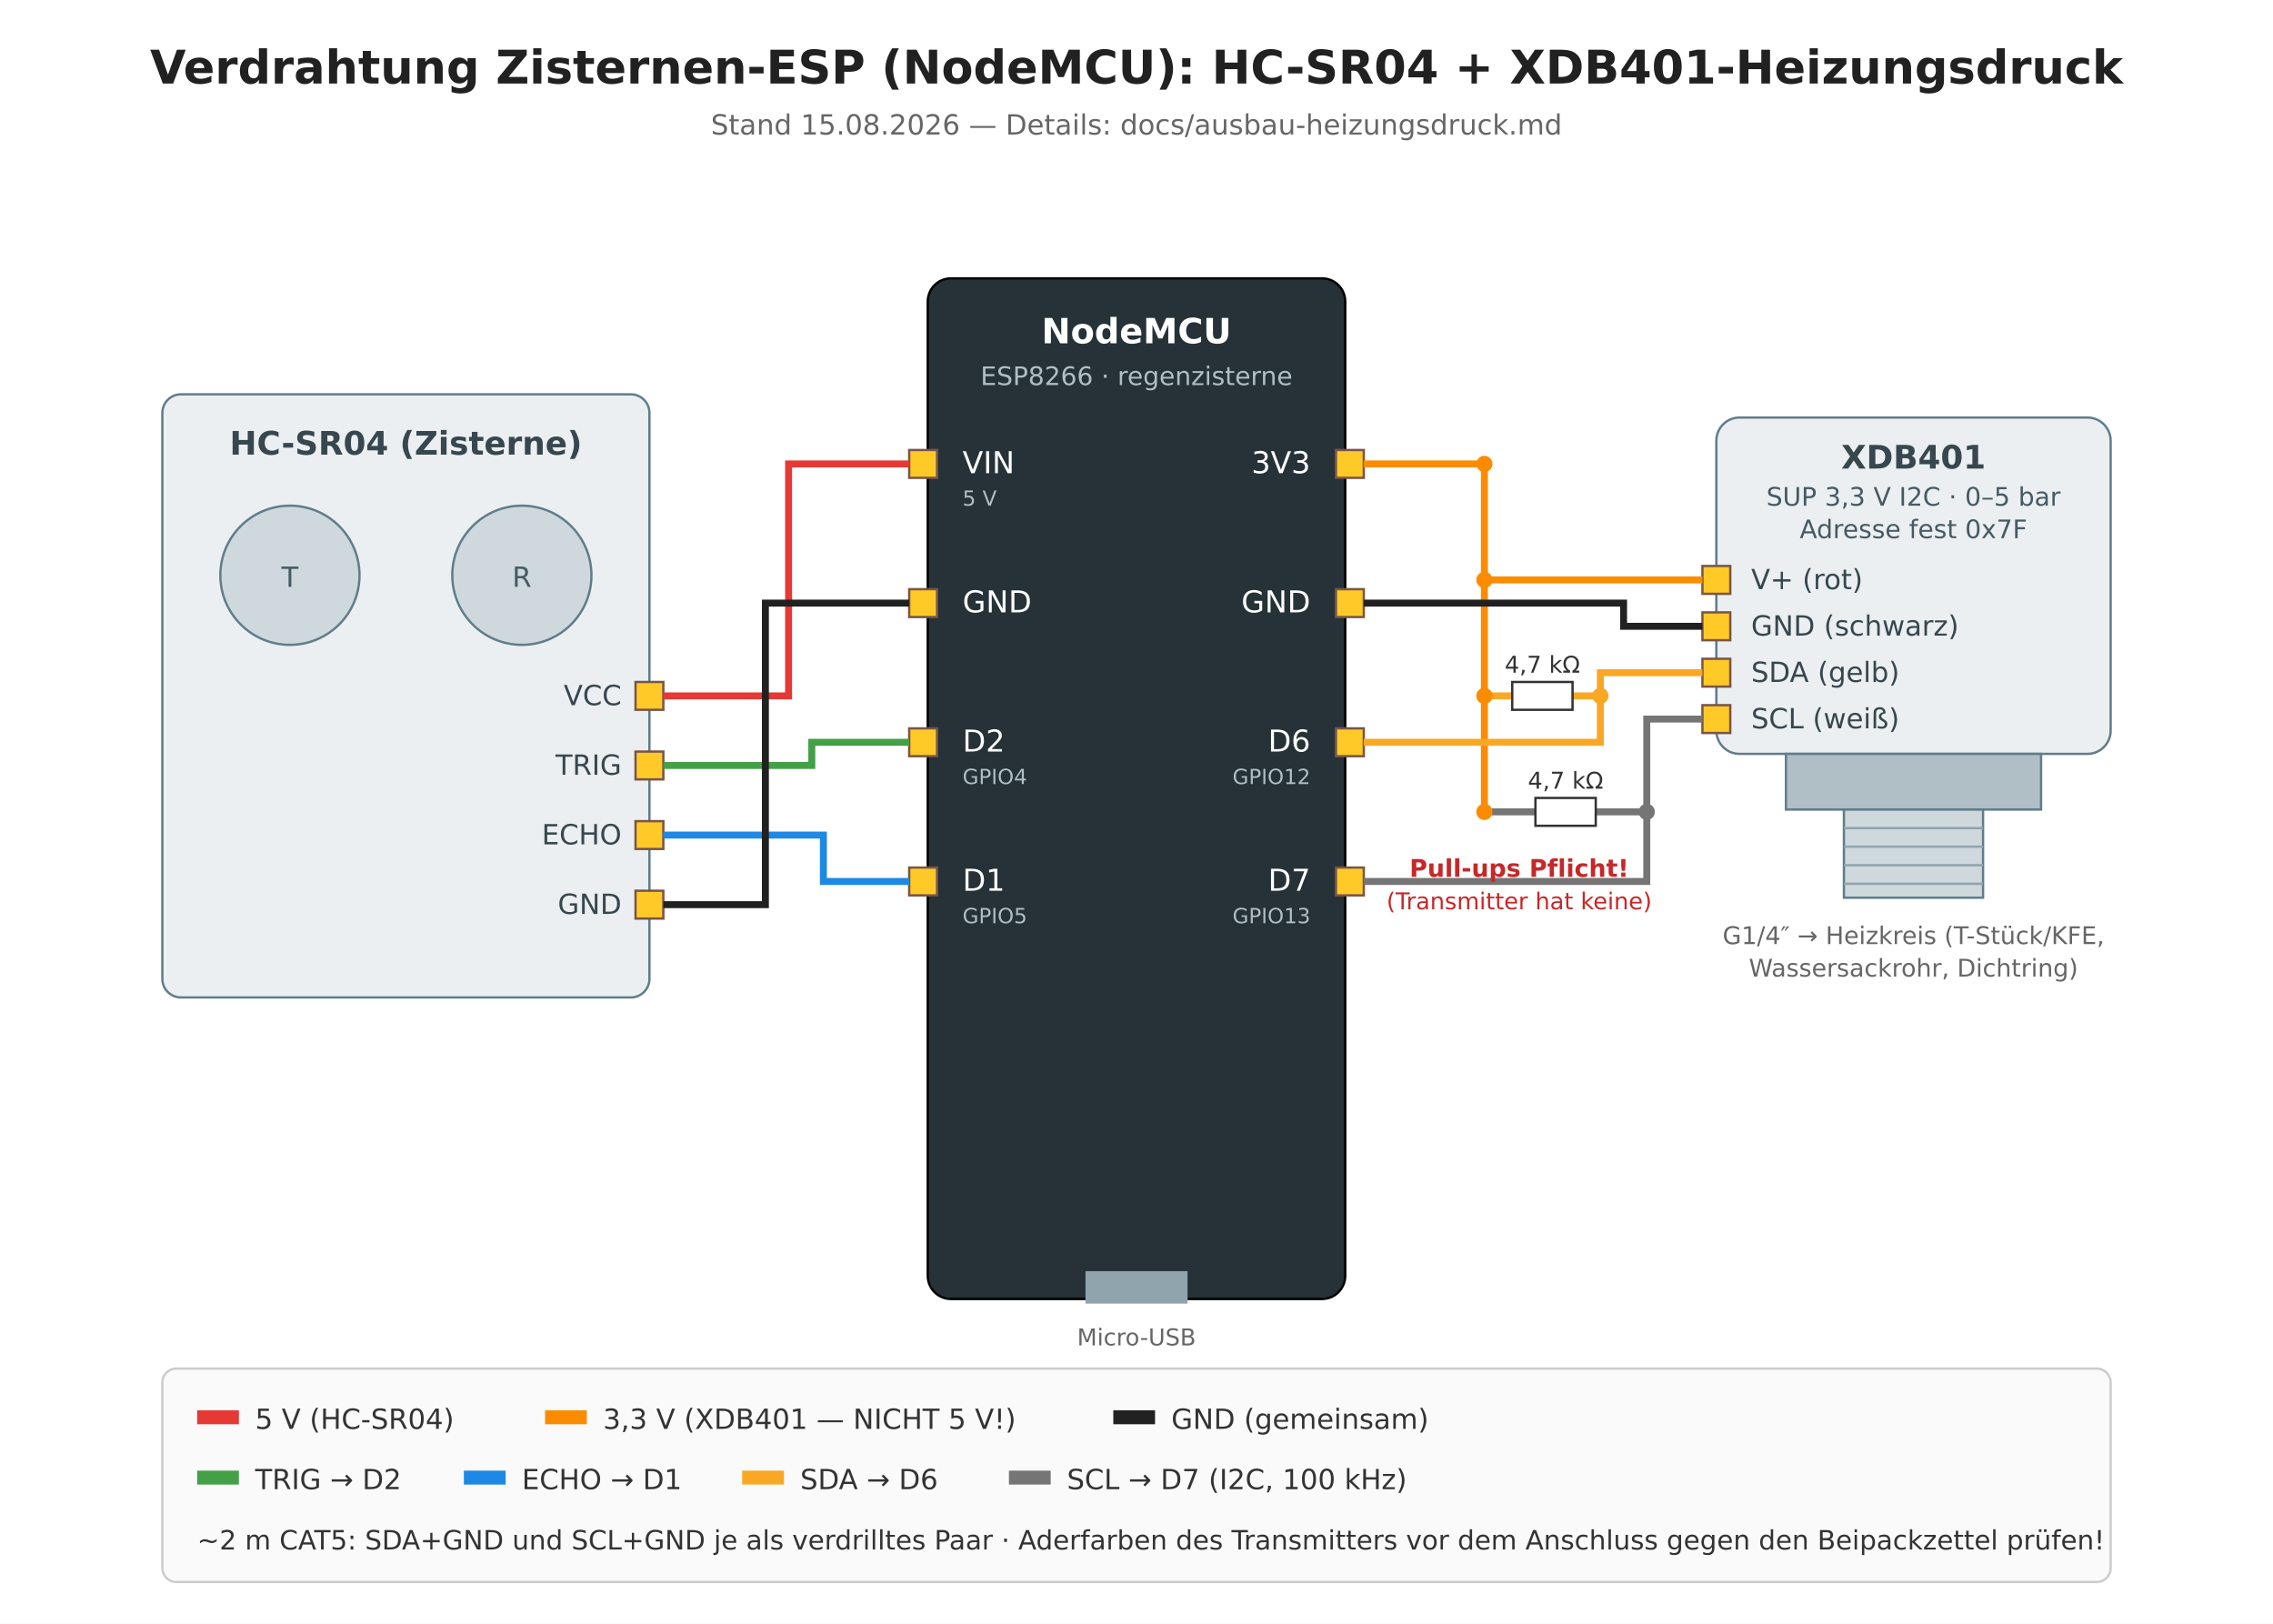
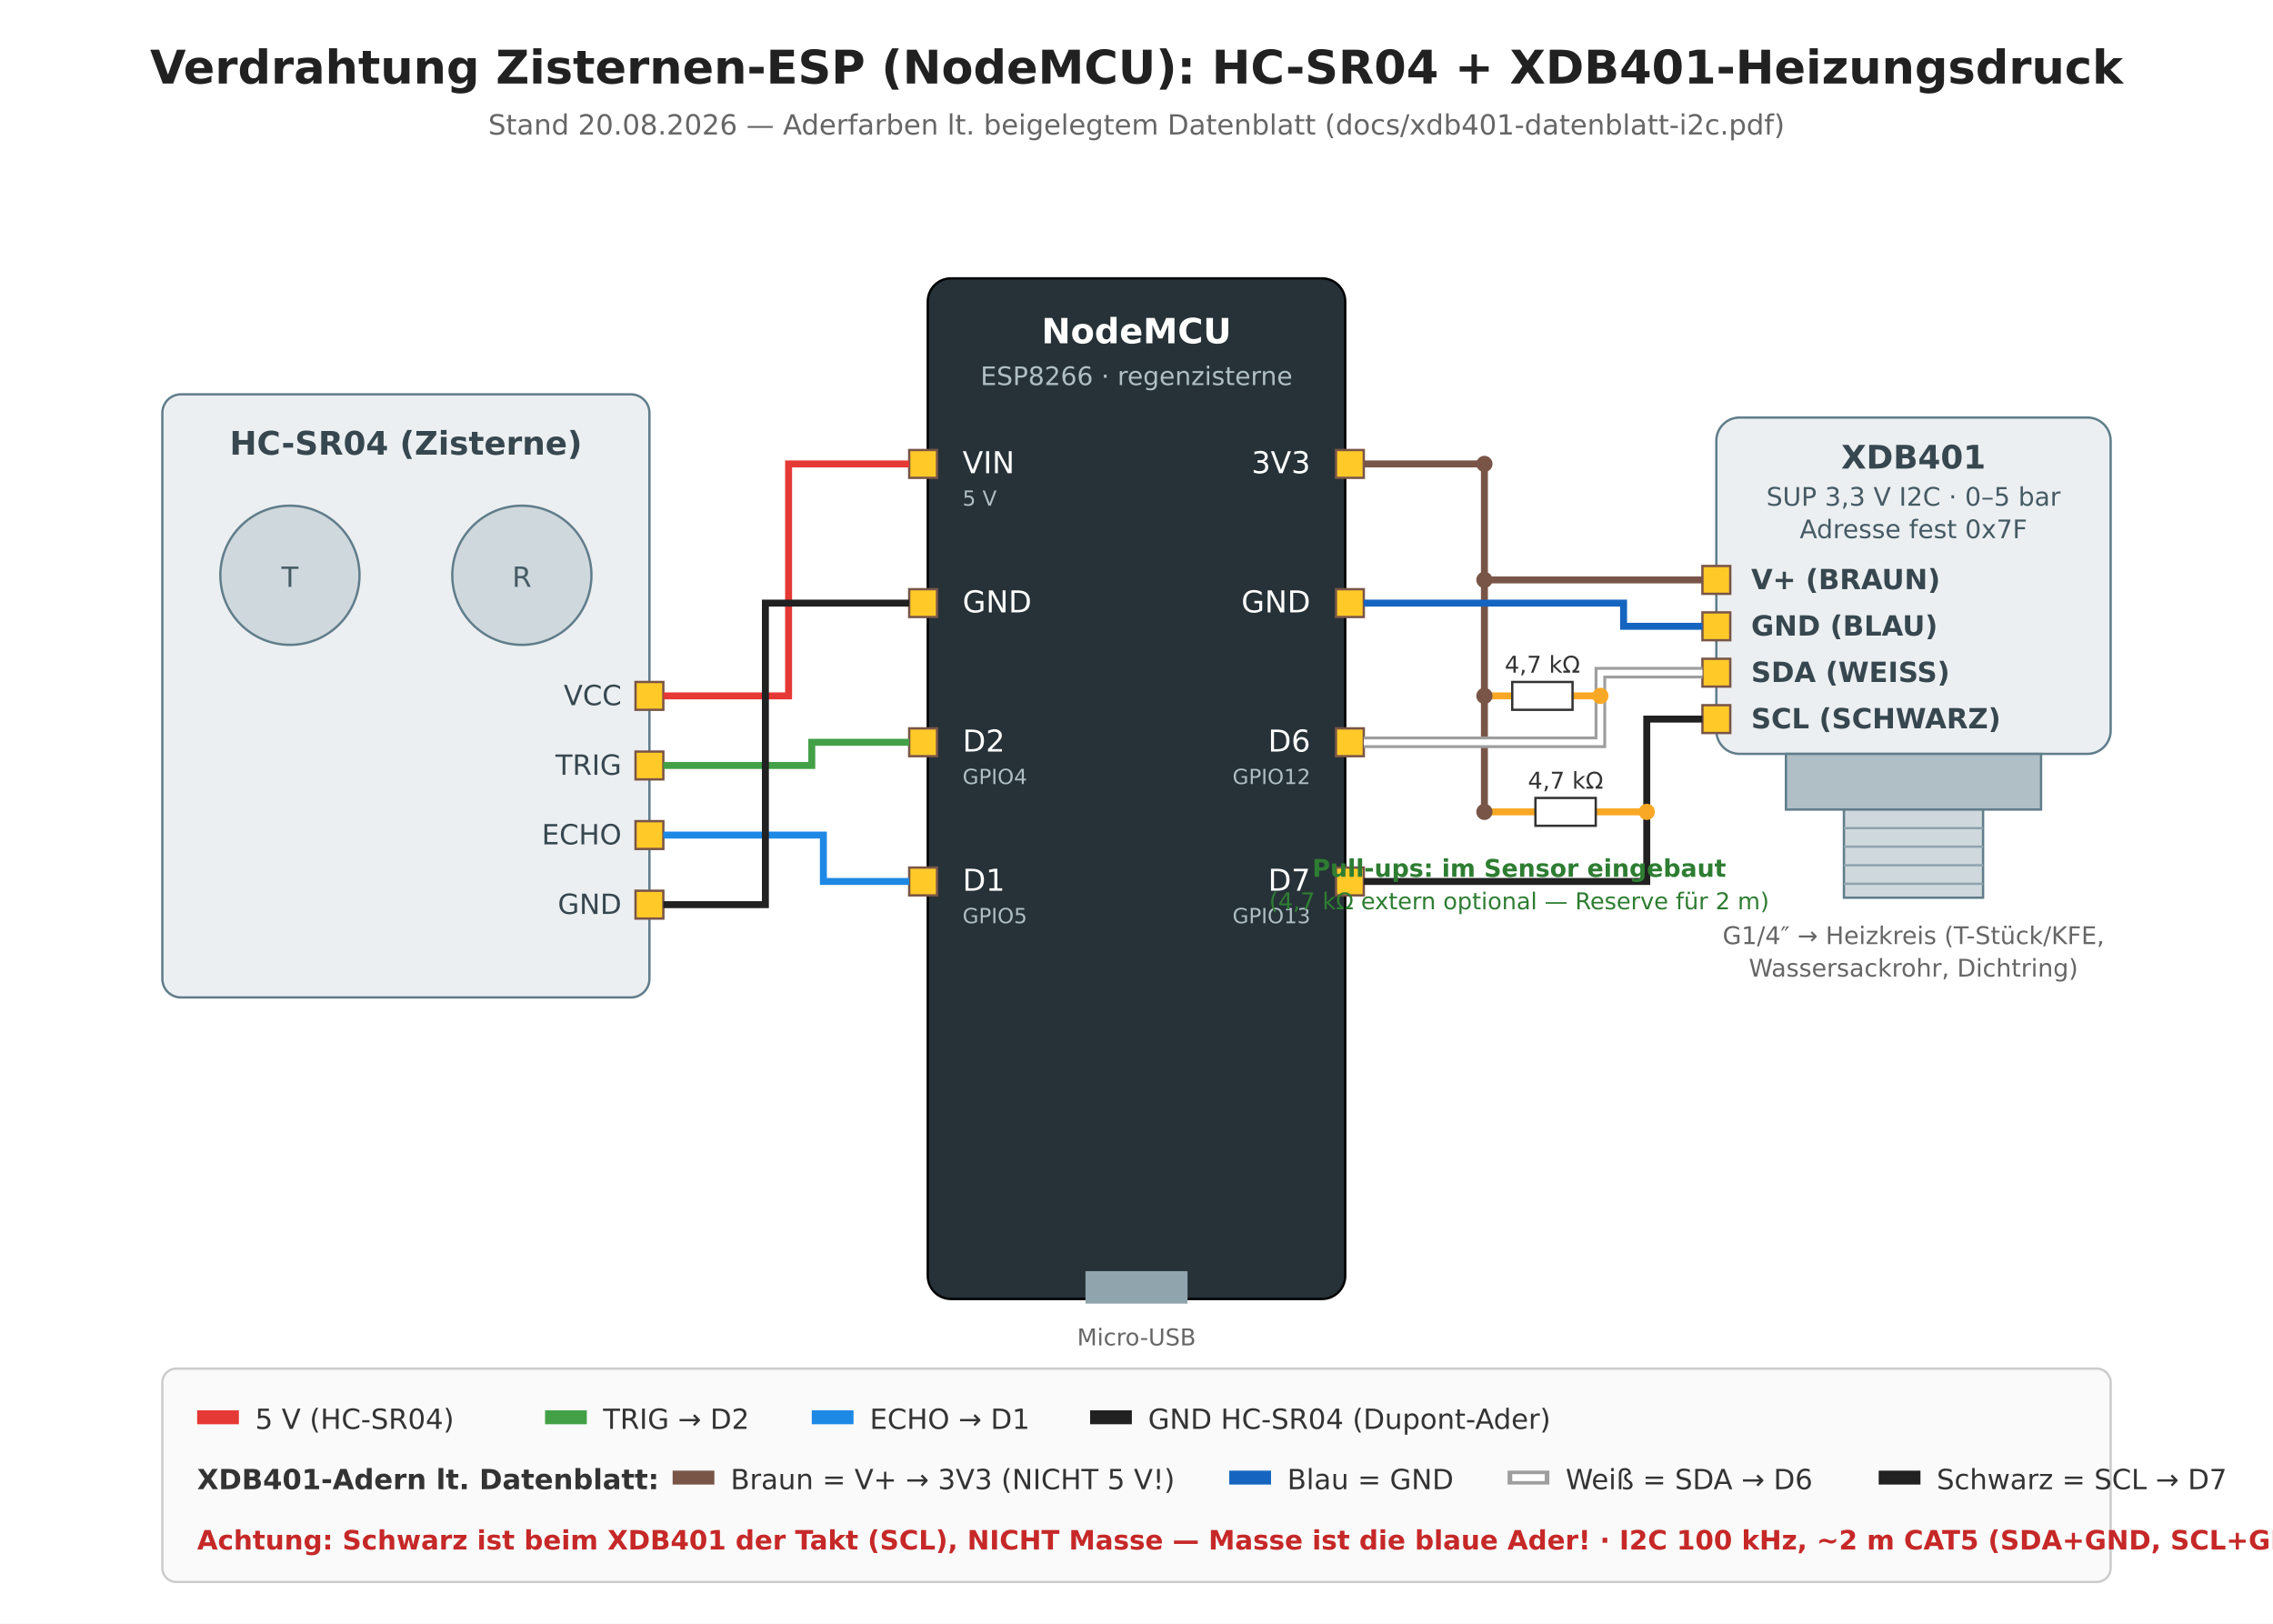
<svg xmlns="http://www.w3.org/2000/svg" width="980" height="700" viewBox="0 0 980 700" font-family="DejaVu Sans, Arial, sans-serif">
  <rect width="980" height="700" fill="#ffffff" />
  <text x="490" y="36" text-anchor="middle" font-size="20" font-weight="bold" fill="#212121">Verdrahtung Zisternen-ESP (NodeMCU): HC-SR04 + XDB401-Heizungsdruck</text>
-   <text x="490" y="58" text-anchor="middle" font-size="12" fill="#666">Stand 15.08.2026 — Details: docs/ausbau-heizungsdruck.md</text>
+   <text x="490" y="58" text-anchor="middle" font-size="12" fill="#666">Stand 20.08.2026 — Aderfarben lt. beigelegtem Datenblatt (docs/xdb401-datenblatt-i2c.pdf)</text>
  <rect x="400" y="120" width="180" height="440" rx="10" fill="#263238" stroke="#000" />
  <text x="490" y="148" text-anchor="middle" font-size="15" font-weight="bold" fill="#ffffff">NodeMCU</text>
  <text x="490" y="166" text-anchor="middle" font-size="11" fill="#b0bec5">ESP8266 · regenzisterne</text>
  <rect x="468" y="548" width="44" height="14" fill="#90a4ae" />
  <text x="490" y="580" text-anchor="middle" font-size="10" fill="#666">Micro-USB</text>
  <rect x="392" y="194" width="12" height="12" fill="#ffca28" stroke="#795548" />
  <text x="415" y="204" font-size="13" fill="#ffffff">VIN</text>
  <text x="415" y="218" font-size="9" fill="#b0bec5">5 V</text>
  <rect x="392" y="254" width="12" height="12" fill="#ffca28" stroke="#795548" />
  <text x="415" y="264" font-size="13" fill="#ffffff">GND</text>
  <rect x="392" y="314" width="12" height="12" fill="#ffca28" stroke="#795548" />
  <text x="415" y="324" font-size="13" fill="#ffffff">D2</text>
  <text x="415" y="338" font-size="9" fill="#b0bec5">GPIO4</text>
  <rect x="392" y="374" width="12" height="12" fill="#ffca28" stroke="#795548" />
  <text x="415" y="384" font-size="13" fill="#ffffff">D1</text>
  <text x="415" y="398" font-size="9" fill="#b0bec5">GPIO5</text>
  <rect x="576" y="194" width="12" height="12" fill="#ffca28" stroke="#795548" />
  <text x="565" y="204" text-anchor="end" font-size="13" fill="#ffffff">3V3</text>
  <rect x="576" y="254" width="12" height="12" fill="#ffca28" stroke="#795548" />
  <text x="565" y="264" text-anchor="end" font-size="13" fill="#ffffff">GND</text>
  <rect x="576" y="314" width="12" height="12" fill="#ffca28" stroke="#795548" />
  <text x="565" y="324" text-anchor="end" font-size="13" fill="#ffffff">D6</text>
  <text x="565" y="338" text-anchor="end" font-size="9" fill="#b0bec5">GPIO12</text>
  <rect x="576" y="374" width="12" height="12" fill="#ffca28" stroke="#795548" />
  <text x="565" y="384" text-anchor="end" font-size="13" fill="#ffffff">D7</text>
  <text x="565" y="398" text-anchor="end" font-size="9" fill="#b0bec5">GPIO13</text>
  <rect x="70" y="170" width="210" height="260" rx="8" fill="#eceff1" stroke="#607d8b" />
  <text x="175" y="196" text-anchor="middle" font-size="14" font-weight="bold" fill="#37474f">HC-SR04 (Zisterne)</text>
  <circle cx="125" cy="248" r="30" fill="#cfd8dc" stroke="#607d8b" />
  <circle cx="225" cy="248" r="30" fill="#cfd8dc" stroke="#607d8b" />
  <text x="125" y="253" text-anchor="middle" font-size="12" fill="#455a64">T</text>
  <text x="225" y="253" text-anchor="middle" font-size="12" fill="#455a64">R</text>
  <rect x="274" y="294" width="12" height="12" fill="#ffca28" stroke="#795548" />
  <text x="268" y="304" text-anchor="end" font-size="12" fill="#37474f">VCC</text>
  <rect x="274" y="324" width="12" height="12" fill="#ffca28" stroke="#795548" />
  <text x="268" y="334" text-anchor="end" font-size="12" fill="#37474f">TRIG</text>
  <rect x="274" y="354" width="12" height="12" fill="#ffca28" stroke="#795548" />
  <text x="268" y="364" text-anchor="end" font-size="12" fill="#37474f">ECHO</text>
  <rect x="274" y="384" width="12" height="12" fill="#ffca28" stroke="#795548" />
  <text x="268" y="394" text-anchor="end" font-size="12" fill="#37474f">GND</text>
  <path d="M286,300 H340 V200 H392" fill="none" stroke="#e53935" stroke-width="3" />
  <path d="M286,330 H350 V320 H392" fill="none" stroke="#43a047" stroke-width="3" />
  <path d="M286,360 H355 V380 H392" fill="none" stroke="#1e88e5" stroke-width="3" />
  <path d="M286,390 H330 V260 H392" fill="none" stroke="#212121" stroke-width="3" />
  <rect x="740" y="180" width="170" height="145" rx="10" fill="#eceff1" stroke="#607d8b" />
  <text x="825" y="202" text-anchor="middle" font-size="14" font-weight="bold" fill="#37474f">XDB401</text>
  <text x="825" y="218" text-anchor="middle" font-size="11" fill="#455a64">SUP 3,3 V I2C · 0–5 bar</text>
  <text x="825" y="232" text-anchor="middle" font-size="11" fill="#455a64">Adresse fest 0x7F</text>
  <rect x="734" y="244" width="12" height="12" fill="#ffca28" stroke="#795548" />
-   <text x="755" y="254" font-size="12" fill="#37474f">V+ (rot)</text>
+   <text x="755" y="254" font-size="12" font-weight="bold" fill="#37474f">V+ (BRAUN)</text>
  <rect x="734" y="264" width="12" height="12" fill="#ffca28" stroke="#795548" />
-   <text x="755" y="274" font-size="12" fill="#37474f">GND (schwarz)</text>
+   <text x="755" y="274" font-size="12" font-weight="bold" fill="#37474f">GND (BLAU)</text>
  <rect x="734" y="284" width="12" height="12" fill="#ffca28" stroke="#795548" />
-   <text x="755" y="294" font-size="12" fill="#37474f">SDA (gelb)</text>
+   <text x="755" y="294" font-size="12" font-weight="bold" fill="#37474f">SDA (WEISS)</text>
  <rect x="734" y="304" width="12" height="12" fill="#ffca28" stroke="#795548" />
-   <text x="755" y="314" font-size="12" fill="#37474f">SCL (weiß)</text>
+   <text x="755" y="314" font-size="12" font-weight="bold" fill="#37474f">SCL (SCHWARZ)</text>
  <rect x="770" y="325" width="110" height="24" fill="#b0bec5" stroke="#607d8b" />
  <rect x="795" y="349" width="60" height="38" fill="#cfd8dc" stroke="#607d8b" />
  <line x1="795" y1="357" x2="855" y2="357" stroke="#90a4ae" />
  <line x1="795" y1="365" x2="855" y2="365" stroke="#90a4ae" />
  <line x1="795" y1="373" x2="855" y2="373" stroke="#90a4ae" />
  <line x1="795" y1="381" x2="855" y2="381" stroke="#90a4ae" />
  <text x="825" y="407" text-anchor="middle" font-size="10.5" fill="#666">G1/4″ → Heizkreis (T-Stück/KFE,</text>
  <text x="825" y="421" text-anchor="middle" font-size="10.5" fill="#666">Wassersackrohr, Dichtring)</text>
-   <path d="M588,200 H640" fill="none" stroke="#fb8c00" stroke-width="3" />
-   <path d="M640,200 V350" fill="none" stroke="#fb8c00" stroke-width="3" />
-   <path d="M640,250 H734" fill="none" stroke="#fb8c00" stroke-width="3" />
-   <path d="M588,260 H700 V270 H734" fill="none" stroke="#212121" stroke-width="3" />
-   <path d="M588,320 H690 V290 H734" fill="none" stroke="#f9a825" stroke-width="3" />
-   <path d="M588,380 H710 V310 H734" fill="none" stroke="#757575" stroke-width="3" />
+   <path d="M588,200 H640" fill="none" stroke="#795548" stroke-width="3" />
+   <path d="M640,200 V350" fill="none" stroke="#795548" stroke-width="3" />
+   <path d="M640,250 H734" fill="none" stroke="#795548" stroke-width="3" />
+   <path d="M588,260 H700 V270 H734" fill="none" stroke="#1565c0" stroke-width="3" />
+   <path d="M588,320 H690 V290 H734" fill="none" stroke="#9e9e9e" stroke-width="5" />
+   <path d="M588,320 H690 V290 H734" fill="none" stroke="#ffffff" stroke-width="2.5" />
+   <path d="M588,380 H710 V310 H734" fill="none" stroke="#212121" stroke-width="3" />
  <line x1="640" y1="300" x2="690" y2="300" stroke="#f9a825" stroke-width="3" />
  <rect x="652" y="294" width="26" height="12" fill="#ffffff" stroke="#333" />
  <text x="665" y="290" text-anchor="middle" font-size="10" fill="#333">4,7 kΩ</text>
-   <line x1="640" y1="350" x2="710" y2="350" stroke="#757575" stroke-width="3" />
+   <line x1="640" y1="350" x2="710" y2="350" stroke="#f9a825" stroke-width="3" />
  <rect x="662" y="344" width="26" height="12" fill="#ffffff" stroke="#333" />
  <text x="675" y="340" text-anchor="middle" font-size="10" fill="#333">4,7 kΩ</text>
-   <circle cx="640" cy="200" r="3.5" fill="#fb8c00" />
-   <circle cx="640" cy="250" r="3.5" fill="#fb8c00" />
-   <circle cx="640" cy="300" r="3.5" fill="#fb8c00" />
-   <circle cx="640" cy="350" r="3.5" fill="#fb8c00" />
+   <circle cx="640" cy="200" r="3.5" fill="#795548" />
+   <circle cx="640" cy="250" r="3.5" fill="#795548" />
+   <circle cx="640" cy="300" r="3.5" fill="#795548" />
+   <circle cx="640" cy="350" r="3.5" fill="#795548" />
  <circle cx="690" cy="300" r="3.5" fill="#f9a825" />
-   <circle cx="710" cy="350" r="3.5" fill="#757575" />
-   <text x="655" y="378" text-anchor="middle" font-size="10.5" font-weight="bold" fill="#c62828">Pull-ups Pflicht!</text>
-   <text x="655" y="392" text-anchor="middle" font-size="10" fill="#c62828">(Transmitter hat keine)</text>
+   <circle cx="710" cy="350" r="3.5" fill="#f9a825" />
+   <text x="655" y="378" text-anchor="middle" font-size="10.5" font-weight="bold" fill="#2e7d32">Pull-ups: im Sensor eingebaut</text>
+   <text x="655" y="392" text-anchor="middle" font-size="10" fill="#2e7d32">(4,7 kΩ extern optional — Reserve für 2 m)</text>
  <rect x="70" y="590" width="840" height="92" rx="6" fill="#fafafa" stroke="#ccc" />
  <rect x="85" y="608" width="18" height="6" fill="#e53935" />
  <text x="110" y="616" font-size="12" fill="#333">5 V (HC-SR04)</text>
-   <rect x="235" y="608" width="18" height="6" fill="#fb8c00" />
-   <text x="260" y="616" font-size="12" fill="#333">3,3 V (XDB401 — NICHT 5 V!)</text>
-   <rect x="480" y="608" width="18" height="6" fill="#212121" />
-   <text x="505" y="616" font-size="12" fill="#333">GND (gemeinsam)</text>
-   <rect x="85" y="634" width="18" height="6" fill="#43a047" />
-   <text x="110" y="642" font-size="12" fill="#333">TRIG → D2</text>
-   <rect x="200" y="634" width="18" height="6" fill="#1e88e5" />
-   <text x="225" y="642" font-size="12" fill="#333">ECHO → D1</text>
-   <rect x="320" y="634" width="18" height="6" fill="#f9a825" />
-   <text x="345" y="642" font-size="12" fill="#333">SDA → D6</text>
-   <rect x="435" y="634" width="18" height="6" fill="#757575" />
-   <text x="460" y="642" font-size="12" fill="#333">SCL → D7 (I2C, 100 kHz)</text>
-   <text x="85" y="668" font-size="11.5" fill="#333">~2 m CAT5: SDA+GND und SCL+GND je als verdrilltes Paar · Aderfarben des Transmitters vor dem Anschluss gegen den Beipackzettel prüfen!</text>
+   <rect x="235" y="608" width="18" height="6" fill="#43a047" />
+   <text x="260" y="616" font-size="12" fill="#333">TRIG → D2</text>
+   <rect x="350" y="608" width="18" height="6" fill="#1e88e5" />
+   <text x="375" y="616" font-size="12" fill="#333">ECHO → D1</text>
+   <rect x="470" y="608" width="18" height="6" fill="#212121" />
+   <text x="495" y="616" font-size="12" fill="#333">GND HC-SR04 (Dupont-Ader)</text>
+   <text x="85" y="642" font-size="12" font-weight="bold" fill="#333">XDB401-Adern lt. Datenblatt:</text>
+   <rect x="290" y="634" width="18" height="6" fill="#795548" />
+   <text x="315" y="642" font-size="12" fill="#333">Braun = V+ → 3V3 (NICHT 5 V!)</text>
+   <rect x="530" y="634" width="18" height="6" fill="#1565c0" />
+   <text x="555" y="642" font-size="12" fill="#333">Blau = GND</text>
+   <rect x="650" y="634" width="18" height="6" fill="#9e9e9e" />
+   <rect x="652" y="635.5" width="14" height="3" fill="#ffffff" />
+   <text x="675" y="642" font-size="12" fill="#333">Weiß = SDA → D6</text>
+   <rect x="810" y="634" width="18" height="6" fill="#212121" />
+   <text x="835" y="642" font-size="12" fill="#333">Schwarz = SCL → D7</text>
+   <text x="85" y="668" font-size="11.5" font-weight="bold" fill="#c62828">Achtung: Schwarz ist beim XDB401 der Takt (SCL), NICHT Masse — Masse ist die blaue Ader! · I2C 100 kHz, ~2 m CAT5 (SDA+GND, SCL+GND je verdrillt)</text>
</svg>
